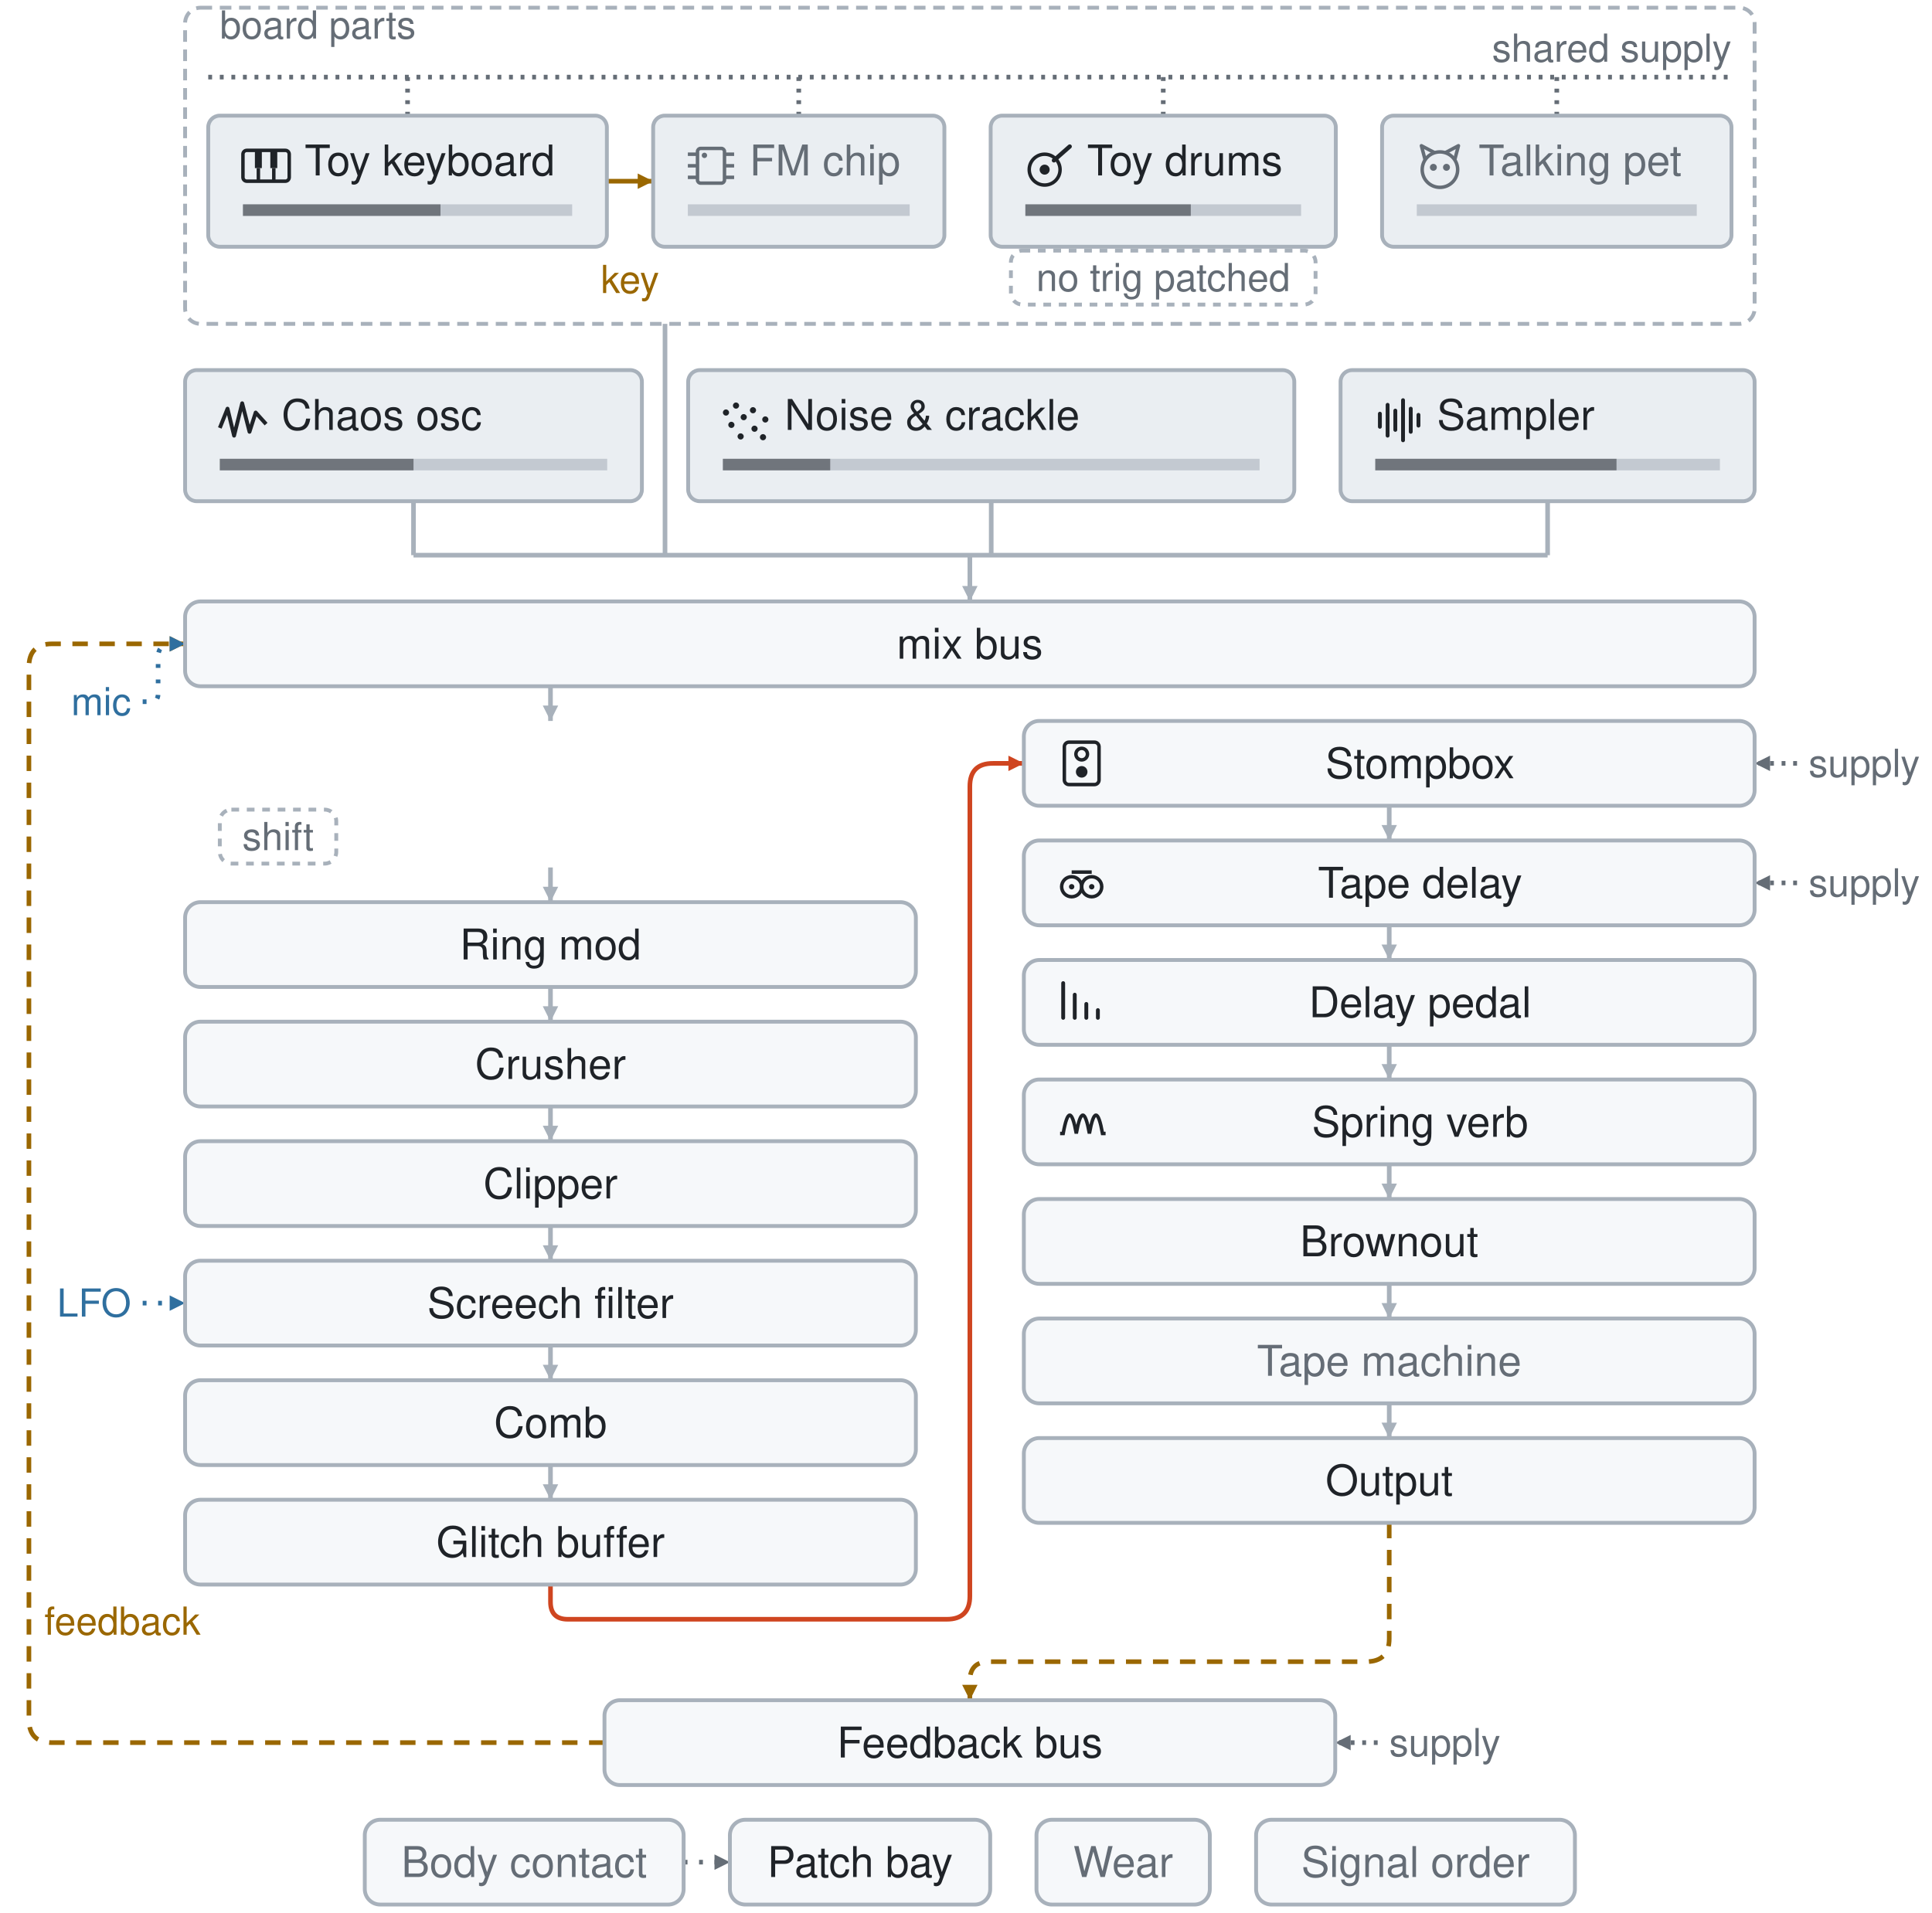
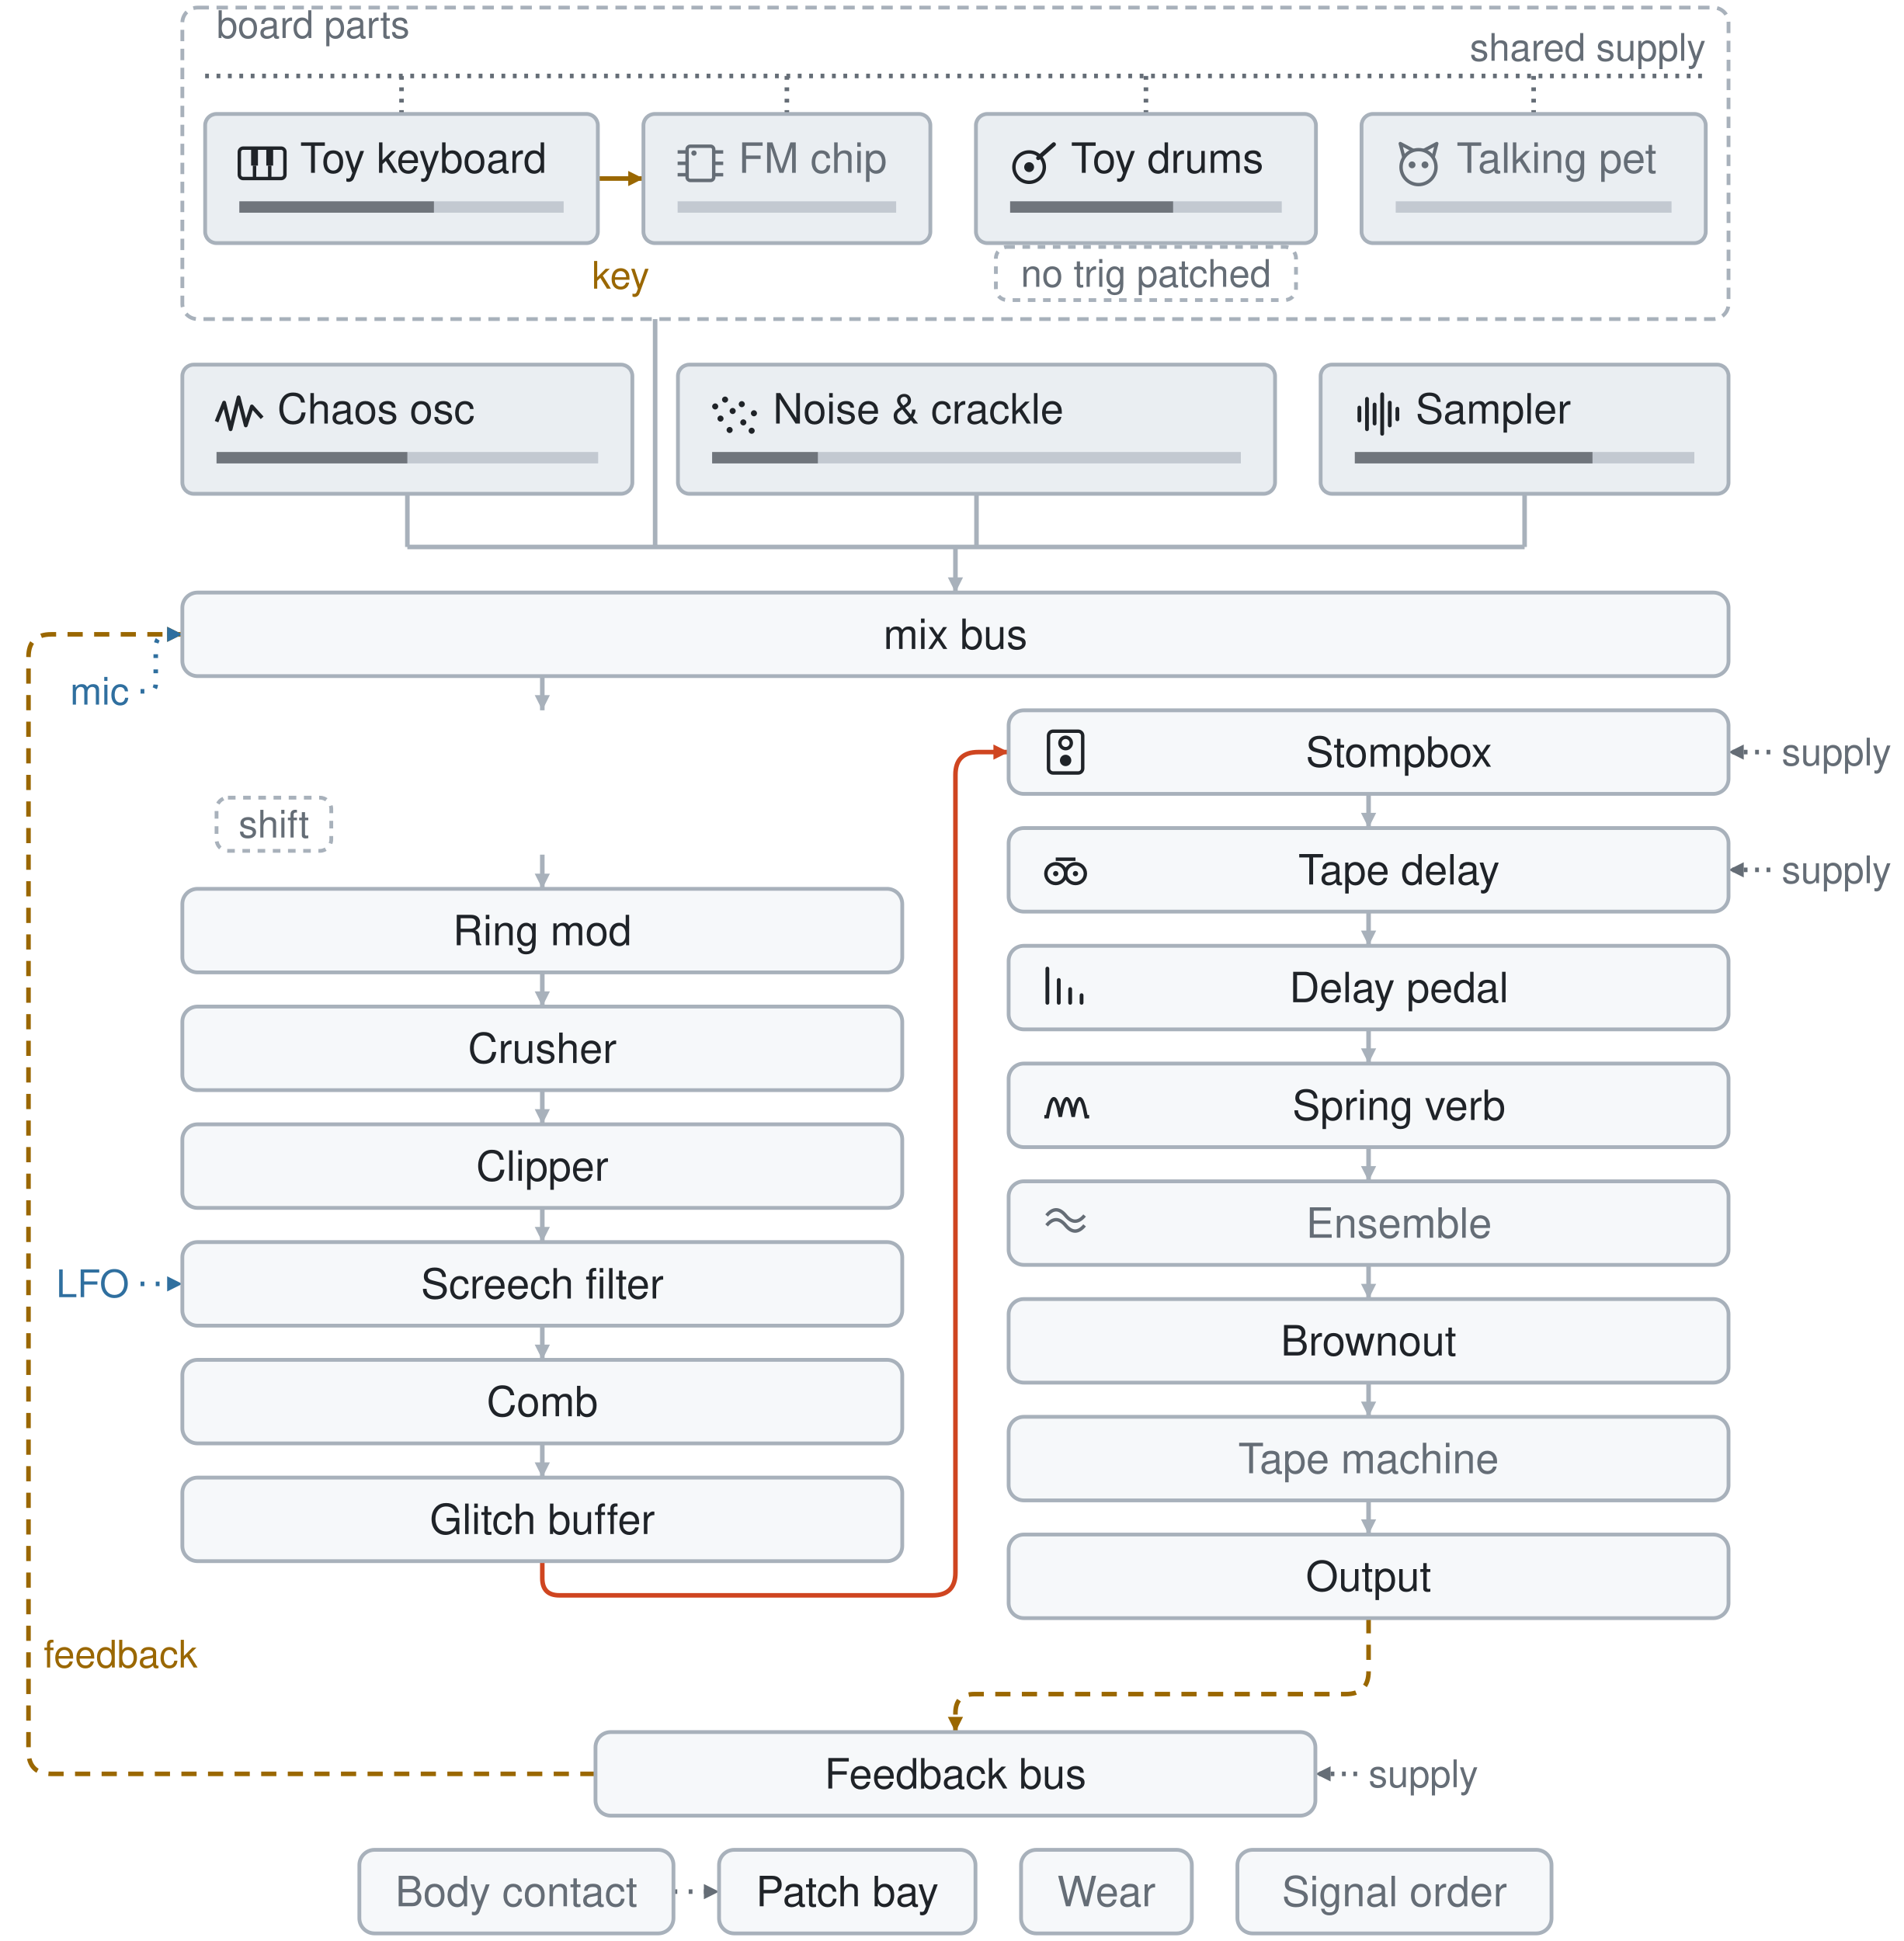
- <svg xmlns="http://www.w3.org/2000/svg" viewBox="0 0 501 496" width="501" height="496" font-family="Helvetica, Arial, sans-serif">
+ <svg xmlns="http://www.w3.org/2000/svg" viewBox="0 0 501 511" width="501" height="511" font-family="Helvetica, Arial, sans-serif">
  <g class="wire">
    <path class="line" d="M 54 20 L 449 20" fill="none" stroke="#656d76" stroke-width="1.2" stroke-dasharray="1 2" />
    <path class="head" d="" fill="#656d76" />
    <text x="449" y="16" fill="#656d76" font-size="10" text-anchor="end">shared supply</text>
  </g>
  <g class="wire">
    <path class="line" d="M 105.69 20 L 105.69 30" fill="none" stroke="#656d76" stroke-width="1.2" stroke-dasharray="1 2" />
    <path class="head" d="" fill="#656d76" />
  </g>
  <g class="wire">
    <path class="line" d="M 301.65 20 L 301.65 30" fill="none" stroke="#656d76" stroke-width="1.2" stroke-dasharray="1 2" />
    <path class="head" d="" fill="#656d76" />
  </g>
  <g class="wire">
    <path class="line" d="M 207.13 20 L 207.13 30" fill="none" stroke="#656d76" stroke-width="1.2" stroke-dasharray="1 2" />
    <path class="head" d="" fill="#656d76" />
  </g>
  <g class="wire">
    <path class="line" d="M 403.7 20 L 403.7 30" fill="none" stroke="#656d76" stroke-width="1.2" stroke-dasharray="1 2" />
    <path class="head" d="" fill="#656d76" />
  </g>
  <g class="wire">
    <path class="line" d="M 157.37 47 L 169.37 47" fill="none" stroke="#9a6700" stroke-width="1.2" />
    <path class="head" d="M 169.37 47 L 165.37 49 L 165.37 45 Z" fill="#9a6700" />
    <text x="163.372" y="76" fill="#9a6700" font-size="10" text-anchor="middle">key</text>
  </g>
  <g class="wire">
    <path class="line" d="M 172.45 84 L 172.45 144" fill="none" stroke="#a8b1bb" stroke-width="1.2" />
    <path class="head" d="" fill="#a8b1bb" />
  </g>
  <g class="wire">
    <path class="line" d="M 107.23 130 L 107.23 144" fill="none" stroke="#a8b1bb" stroke-width="1.2" />
    <path class="head" d="" fill="#a8b1bb" />
  </g>
  <g class="wire">
    <path class="line" d="M 257.04 130 L 257.04 144" fill="none" stroke="#a8b1bb" stroke-width="1.2" />
    <path class="head" d="" fill="#a8b1bb" />
  </g>
  <g class="wire">
    <path class="line" d="M 401.32 130 L 401.32 144" fill="none" stroke="#a8b1bb" stroke-width="1.2" />
    <path class="head" d="" fill="#a8b1bb" />
  </g>
  <g class="wire">
    <path class="line" d="M 107.23 144 L 401.32 144" fill="none" stroke="#a8b1bb" stroke-width="1.2" />
    <path class="head" d="" fill="#a8b1bb" />
  </g>
  <g class="wire">
    <path class="line" d="M 251.5 144 L 251.5 156" fill="none" stroke="#a8b1bb" stroke-width="1.2" />
    <path class="head" d="M 251.5 156 L 249.5 152 L 253.5 152 Z" fill="#a8b1bb" />
  </g>
  <g class="wire">
    <path class="line" d="M 142.75 178 L 142.75 187" fill="none" stroke="#a8b1bb" stroke-width="1.2" />
    <path class="head" d="M 142.75 187 L 140.75 183 L 144.75 183 Z" fill="#a8b1bb" />
  </g>
  <g class="wire">
    <path class="line" d="M 142.75 225 L 142.75 234" fill="none" stroke="#a8b1bb" stroke-width="1.2" />
    <path class="head" d="M 142.75 234 L 140.75 230 L 144.75 230 Z" fill="#a8b1bb" />
  </g>
  <g class="wire">
    <path class="line" d="M 142.75 256 L 142.75 265" fill="none" stroke="#a8b1bb" stroke-width="1.2" />
    <path class="head" d="M 142.75 265 L 140.75 261 L 144.75 261 Z" fill="#a8b1bb" />
  </g>
  <g class="wire">
    <path class="line" d="M 142.75 287 L 142.75 296" fill="none" stroke="#a8b1bb" stroke-width="1.2" />
    <path class="head" d="M 142.75 296 L 140.75 292 L 144.75 292 Z" fill="#a8b1bb" />
  </g>
  <g class="wire">
    <path class="line" d="M 142.75 318 L 142.75 327" fill="none" stroke="#a8b1bb" stroke-width="1.2" />
    <path class="head" d="M 142.75 327 L 140.75 323 L 144.75 323 Z" fill="#a8b1bb" />
  </g>
  <g class="wire">
    <path class="line" d="M 142.75 349 L 142.75 358" fill="none" stroke="#a8b1bb" stroke-width="1.2" />
    <path class="head" d="M 142.75 358 L 140.75 354 L 144.75 354 Z" fill="#a8b1bb" />
  </g>
  <g class="wire">
    <path class="line" d="M 142.75 380 L 142.75 389" fill="none" stroke="#a8b1bb" stroke-width="1.2" />
    <path class="head" d="M 142.75 389 L 140.75 385 L 144.75 385 Z" fill="#a8b1bb" />
  </g>
  <g class="wire">
    <path class="line" d="M 360.25 209 L 360.25 218" fill="none" stroke="#a8b1bb" stroke-width="1.2" />
    <path class="head" d="M 360.25 218 L 358.25 214 L 362.25 214 Z" fill="#a8b1bb" />
  </g>
  <g class="wire">
    <path class="line" d="M 360.25 240 L 360.25 249" fill="none" stroke="#a8b1bb" stroke-width="1.2" />
    <path class="head" d="M 360.25 249 L 358.25 245 L 362.25 245 Z" fill="#a8b1bb" />
  </g>
  <g class="wire">
    <path class="line" d="M 360.25 271 L 360.25 280" fill="none" stroke="#a8b1bb" stroke-width="1.2" />
    <path class="head" d="M 360.25 280 L 358.25 276 L 362.25 276 Z" fill="#a8b1bb" />
  </g>
  <g class="wire">
    <path class="line" d="M 360.25 302 L 360.25 311" fill="none" stroke="#a8b1bb" stroke-width="1.2" />
    <path class="head" d="M 360.25 311 L 358.25 307 L 362.25 307 Z" fill="#a8b1bb" />
  </g>
  <g class="wire">
    <path class="line" d="M 360.25 333 L 360.25 342" fill="none" stroke="#a8b1bb" stroke-width="1.2" />
    <path class="head" d="M 360.25 342 L 358.25 338 L 362.25 338 Z" fill="#a8b1bb" />
  </g>
  <g class="wire">
    <path class="line" d="M 360.25 364 L 360.25 373" fill="none" stroke="#a8b1bb" stroke-width="1.2" />
    <path class="head" d="M 360.25 373 L 358.25 369 L 362.25 369 Z" fill="#a8b1bb" />
  </g>
  <g class="wire">
+     <path class="line" d="M 360.25 395 L 360.25 404" fill="none" stroke="#a8b1bb" stroke-width="1.2" />
+     <path class="head" d="M 360.25 404 L 358.25 400 L 362.25 400 Z" fill="#a8b1bb" />
+   </g>
+   <g class="wire">
    <path class="line" d="M 142.75 411 L 142.75 415.5 Q 142.75 420 147.25 420 L 245.5 420 Q 251.5 420 251.5 414 L 251.5 204 Q 251.5 198 257.5 198 L 265.5 198" fill="none" stroke="#cf4520" stroke-width="1.2" />
    <path class="head" d="M 265.5 198 L 261.5 200 L 261.5 196 Z" fill="#cf4520" />
  </g>
  <g class="wire">
-     <path class="line" d="M 360.25 395 L 360.25 425 Q 360.25 431 354.25 431 L 256.5 431 Q 251.5 431 251.5 436 L 251.5 441" fill="none" stroke="#9a6700" stroke-width="1.2" stroke-dasharray="4 3" />
-     <path class="head" d="M 251.5 441 L 249.5 437 L 253.5 437 Z" fill="#9a6700" />
-   </g>
-   <g class="wire">
-     <path class="line" d="M 156.75 452 L 13.5 452 Q 7.5 452 7.5 446 L 7.5 173 Q 7.5 167 13.5 167 L 48 167" fill="none" stroke="#9a6700" stroke-width="1.2" stroke-dasharray="4 3" />
+     <path class="line" d="M 360.25 426 L 360.25 440 Q 360.25 446 354.25 446 L 256.5 446 Q 251.5 446 251.5 451 L 251.5 456" fill="none" stroke="#9a6700" stroke-width="1.2" stroke-dasharray="4 3" />
+     <path class="head" d="M 251.5 456 L 249.5 452 L 253.5 452 Z" fill="#9a6700" />
+   </g>
+   <g class="wire">
+     <path class="line" d="M 156.75 467 L 13.5 467 Q 7.5 467 7.5 461 L 7.5 173 Q 7.5 167 13.5 167 L 48 167" fill="none" stroke="#9a6700" stroke-width="1.2" stroke-dasharray="4 3" />
    <path class="head" d="M 48 167 L 44 169 L 44 165 Z" fill="#9a6700" />
-     <text x="11.5" y="424" fill="#9a6700" font-size="10" text-anchor="start">feedback</text>
-   </g>
-   <g class="wire">
-     <path class="line" d="M 177.28 483 L 189.28 483" fill="none" stroke="#656d76" stroke-width="1.2" stroke-dasharray="1 3" />
-     <path class="head" d="M 189.28 483 L 185.28 485 L 185.28 481 Z" fill="#656d76" />
+     <text x="11.5" y="439" fill="#9a6700" font-size="10" text-anchor="start">feedback</text>
+   </g>
+   <g class="wire">
+     <path class="line" d="M 177.28 498 L 189.28 498" fill="none" stroke="#656d76" stroke-width="1.2" stroke-dasharray="1 3" />
+     <path class="head" d="M 189.28 498 L 185.28 500 L 185.28 496 Z" fill="#656d76" />
  </g>
  <g class="wire">
    <path class="line" d="M 37 182 L 39 182 Q 41 182 41 180 L 41 170.5 Q 41 167 44.5 167 L 48 167" fill="none" stroke="#2f6f9f" stroke-width="1.2" stroke-dasharray="1 3" />
    <path class="head" d="M 48 167 L 44 169 L 44 165 Z" fill="#2f6f9f" />
  </g>
  <g class="wire">
    <path class="line" d="M 466 198 L 455 198" fill="none" stroke="#656d76" stroke-width="1.2" stroke-dasharray="1 2" />
    <path class="head" d="M 455 198 L 459 196 L 459 200 Z" fill="#656d76" />
  </g>
  <g class="wire">
    <path class="line" d="M 466 229 L 455 229" fill="none" stroke="#656d76" stroke-width="1.2" stroke-dasharray="1 2" />
    <path class="head" d="M 455 229 L 459 227 L 459 231 Z" fill="#656d76" />
  </g>
  <g class="wire">
    <path class="line" d="M 37 338 L 48 338" fill="none" stroke="#2f6f9f" stroke-width="1.2" stroke-dasharray="1 3" />
    <path class="head" d="M 48 338 L 44 340 L 44 336 Z" fill="#2f6f9f" />
  </g>
  <g class="wire">
-     <path class="line" d="M 357.25 452 L 346.25 452" fill="none" stroke="#656d76" stroke-width="1.2" stroke-dasharray="1 2" />
-     <path class="head" d="M 346.25 452 L 350.25 450 L 350.25 454 Z" fill="#656d76" />
+     <path class="line" d="M 357.25 467 L 346.25 467" fill="none" stroke="#656d76" stroke-width="1.2" stroke-dasharray="1 2" />
+     <path class="head" d="M 346.25 467 L 350.25 465 L 350.25 469 Z" fill="#656d76" />
  </g>
  <g class="node">
    <rect x="48" y="2" width="407" height="82" rx="4" fill="none" stroke="#a8b1bb" stroke-dasharray="3 2" />
    <text x="57" y="10" fill="#656d76" font-size="10" text-anchor="start">board parts</text>
  </g>
  <g class="node">
    <rect class="box" x="54" y="30" width="103.372" height="34" rx="3" fill="#eaeef2" stroke="#a8b1bb" stroke-width="1" />
    <g class="glyph">
      <rect x="63" y="39" width="12" height="8" rx="1" fill="none" stroke="#1f2328" stroke-width="0.9" />
      <path d="M 67 43.6 V 47 M 71 43.6 V 47" stroke="#1f2328" stroke-width="0.9" />
      <rect x="66.1" y="39" width="1.8" height="4.6" fill="#1f2328" />
      <rect x="70.1" y="39" width="1.8" height="4.6" fill="#1f2328" />
    </g>
    <text x="79" y="45.5" fill="#1f2328" font-size="11" text-anchor="start">Toy keyboard</text>
    <rect x="63" y="53" width="85.372" height="3" fill="#a8b1bb" fill-opacity="0.6" />
    <rect x="63" y="53" width="51.223" height="3" fill="#1f2328" fill-opacity="0.5" />
  </g>
  <g class="node">
    <rect class="box" x="256.895" y="30" width="89.502" height="34" rx="3" fill="#eaeef2" stroke="#a8b1bb" stroke-width="1" />
    <g class="glyph">
      <circle cx="270.895" cy="44" r="4" fill="none" stroke="#1f2328" stroke-width="0.9" />
      <circle cx="270.895" cy="44" r="1.3" fill="#1f2328" />
      <path d="M 277.395 38 L 273.295 41.6" stroke="#1f2328" stroke-width="1.1" stroke-linecap="round" />
    </g>
    <text x="281.895" y="45.5" fill="#1f2328" font-size="11" text-anchor="start">Toy drums</text>
    <rect x="265.895" y="53" width="71.502" height="3" fill="#a8b1bb" fill-opacity="0.6" />
    <rect x="265.895" y="53" width="42.901" height="3" fill="#1f2328" fill-opacity="0.5" />
  </g>
  <g class="node">
    <rect class="box" x="169.372" y="30" width="75.523" height="34" rx="3" fill="#eaeef2" stroke="#a8b1bb" stroke-width="1" />
    <g class="glyph">
      <rect x="180.872" y="38.5" width="7" height="9" rx="0.8" fill="none" stroke="#656d76" stroke-width="0.9" />
      <path d="M 178.372 40 h 2.5 M 187.872 40 h 2.5 M 178.372 43 h 2.5 M 187.872 43 h 2.5 M 178.372 46 h 2.5 M 187.872 46 h 2.5" stroke="#656d76" stroke-width="0.9" />
      <circle cx="182.672" cy="40.3" r="0.7" fill="#656d76" />
    </g>
    <text x="194.372" y="45.5" fill="#656d76" font-size="11" text-anchor="start">FM chip</text>
    <rect x="178.372" y="53" width="57.523" height="3" fill="#a8b1bb" fill-opacity="0.6" />
  </g>
  <g class="node">
    <rect class="box" x="358.397" y="30" width="90.603" height="34" rx="3" fill="#eaeef2" stroke="#a8b1bb" stroke-width="1" />
    <g class="glyph">
      <path d="M 369.597 41.6 L 368.597 37.8 L 371.997 39.6 M 377.197 41.6 L 378.197 37.8 L 374.797 39.6" fill="none" stroke="#656d76" stroke-width="0.9" stroke-linejoin="round" />
      <circle cx="373.397" cy="44" r="4.6" fill="none" stroke="#656d76" stroke-width="0.9" />
      <circle cx="371.697" cy="43.4" r="0.9" fill="#656d76" />
      <circle cx="375.097" cy="43.4" r="0.9" fill="#656d76" />
    </g>
    <text x="383.397" y="45.5" fill="#656d76" font-size="11" text-anchor="start">Talking pet</text>
    <rect x="367.397" y="53" width="72.603" height="3" fill="#a8b1bb" fill-opacity="0.6" />
  </g>
  <g class="node">
    <rect class="box" x="48" y="96" width="118.455" height="34" rx="3" fill="#eaeef2" stroke="#a8b1bb" stroke-width="1" />
    <g class="glyph">
      <path d="M 57 111 L 59 106 L 60.7 113 L 62.8 104.6 L 64.7 112 L 66.3 107 L 69 110" fill="none" stroke="#1f2328" stroke-width="1" stroke-linejoin="round" />
    </g>
    <text x="73" y="111.5" fill="#1f2328" font-size="11" text-anchor="start">Chaos osc</text>
    <rect x="57" y="119" width="100.455" height="3" fill="#a8b1bb" fill-opacity="0.6" />
    <rect x="57" y="119" width="50.227" height="3" fill="#1f2328" fill-opacity="0.5" />
  </g>
  <g class="node">
    <rect class="box" x="178.455" y="96" width="157.176" height="34" rx="3" fill="#eaeef2" stroke="#a8b1bb" stroke-width="1" />
    <g class="glyph">
      <path d="M 188.255 106.2 a 0.8 0.8 0 1 0 0.01 0 M 190.855 104.4 a 0.8 0.8 0 1 0 0.01 0 M 189.655 109.4 a 0.8 0.8 0 1 0 0.01 0 M 192.855 107.4 a 0.8 0.8 0 1 0 0.01 0 M 192.055 112.4 a 0.8 0.8 0 1 0 0.01 0 M 195.255 105.6 a 0.8 0.8 0 1 0 0.01 0 M 195.655 110.4 a 0.8 0.8 0 1 0 0.01 0 M 198.455 108 a 0.8 0.8 0 1 0 0.01 0 M 197.855 112.6 a 0.8 0.8 0 1 0 0.01 0" fill="#1f2328" />
    </g>
    <text x="203.455" y="111.5" fill="#1f2328" font-size="11" text-anchor="start">Noise &amp; crackle</text>
    <rect x="187.455" y="119" width="139.176" height="3" fill="#a8b1bb" fill-opacity="0.6" />
    <rect x="187.455" y="119" width="27.835" height="3" fill="#1f2328" fill-opacity="0.5" />
  </g>
  <g class="node">
    <rect class="box" x="347.63" y="96" width="107.37" height="34" rx="3" fill="#eaeef2" stroke="#a8b1bb" stroke-width="1" />
    <g class="glyph">
      <path d="M 357.83 107.3 v 3.4 M 359.83 105 v 8 M 361.83 106.5 v 5 M 363.83 103.8 v 10.4 M 365.83 106 v 6 M 367.83 107.6 v 2.8" stroke="#1f2328" stroke-width="1" stroke-linecap="round" />
    </g>
    <text x="372.63" y="111.5" fill="#1f2328" font-size="11" text-anchor="start">Sampler</text>
    <rect x="356.63" y="119" width="89.37" height="3" fill="#a8b1bb" fill-opacity="0.6" />
    <rect x="356.63" y="119" width="62.559" height="3" fill="#1f2328" fill-opacity="0.5" />
  </g>
  <g class="node">
    <rect class="box" x="48" y="156" width="407" height="22" rx="4" fill="#f6f8fa" stroke="#a8b1bb" stroke-width="1" />
    <text x="251.5" y="170.85" fill="#1f2328" font-size="11" text-anchor="middle">mix bus</text>
  </g>
  <g class="node" />
  <g class="node">
    <rect class="box" x="48" y="234" width="189.5" height="22" rx="4" fill="#f6f8fa" stroke="#a8b1bb" stroke-width="1" />
    <text x="142.75" y="248.85" fill="#1f2328" font-size="11" text-anchor="middle">Ring mod</text>
  </g>
  <g class="node">
    <rect class="box" x="48" y="265" width="189.5" height="22" rx="4" fill="#f6f8fa" stroke="#a8b1bb" stroke-width="1" />
    <text x="142.75" y="279.85" fill="#1f2328" font-size="11" text-anchor="middle">Crusher</text>
  </g>
  <g class="node">
    <rect class="box" x="48" y="296" width="189.5" height="22" rx="4" fill="#f6f8fa" stroke="#a8b1bb" stroke-width="1" />
    <text x="142.75" y="310.85" fill="#1f2328" font-size="11" text-anchor="middle">Clipper</text>
  </g>
  <g class="node">
    <rect class="box" x="48" y="327" width="189.5" height="22" rx="4" fill="#f6f8fa" stroke="#a8b1bb" stroke-width="1" />
    <text x="142.75" y="341.85" fill="#1f2328" font-size="11" text-anchor="middle">Screech filter</text>
  </g>
  <g class="node">
    <rect class="box" x="48" y="358" width="189.5" height="22" rx="4" fill="#f6f8fa" stroke="#a8b1bb" stroke-width="1" />
    <text x="142.75" y="372.85" fill="#1f2328" font-size="11" text-anchor="middle">Comb</text>
  </g>
  <g class="node">
    <rect class="box" x="48" y="389" width="189.5" height="22" rx="4" fill="#f6f8fa" stroke="#a8b1bb" stroke-width="1" />
    <text x="142.75" y="403.85" fill="#1f2328" font-size="11" text-anchor="middle">Glitch buffer</text>
  </g>
  <g class="node">
    <rect class="box" x="265.5" y="187" width="189.5" height="22" rx="4" fill="#f6f8fa" stroke="#a8b1bb" stroke-width="1" />
    <g class="glyph">
      <rect x="276" y="192.5" width="9" height="11" rx="1.2" fill="none" stroke="#1f2328" stroke-width="0.9" />
      <circle cx="280.5" cy="195.6" r="1.5" fill="none" stroke="#1f2328" stroke-width="0.9" />
      <circle cx="280.5" cy="200.2" r="1.5" fill="#1f2328" />
    </g>
    <text x="368.25" y="201.85" fill="#1f2328" font-size="11" text-anchor="middle">Stompbox</text>
  </g>
  <g class="node">
    <rect class="box" x="265.5" y="218" width="189.5" height="22" rx="4" fill="#f6f8fa" stroke="#a8b1bb" stroke-width="1" />
    <g class="glyph">
      <circle cx="277.9" cy="230" r="2.6" fill="none" stroke="#1f2328" stroke-width="0.9" />
      <circle cx="277.9" cy="230" r="0.7" fill="#1f2328" />
      <circle cx="283.1" cy="230" r="2.6" fill="none" stroke="#1f2328" stroke-width="0.9" />
      <circle cx="283.1" cy="230" r="0.7" fill="#1f2328" />
      <path d="M 277.9 226.2 H 283.1" stroke="#1f2328" stroke-width="0.9" />
    </g>
    <text x="368.25" y="232.85" fill="#1f2328" font-size="11" text-anchor="middle">Tape delay</text>
  </g>
  <g class="node">
    <rect class="box" x="265.5" y="249" width="189.5" height="22" rx="4" fill="#f6f8fa" stroke="#a8b1bb" stroke-width="1" />
    <g class="glyph">
      <path d="M 275.7 264 v -9 M 278.7 264 v -6 M 281.7 264 v -3.6 M 284.7 264 v -2" stroke="#1f2328" stroke-width="1" stroke-linecap="round" />
    </g>
    <text x="368.25" y="263.85" fill="#1f2328" font-size="11" text-anchor="middle">Delay pedal</text>
  </g>
  <g class="node">
    <rect class="box" x="265.5" y="280" width="189.5" height="22" rx="4" fill="#f6f8fa" stroke="#a8b1bb" stroke-width="1" />
    <g class="glyph">
      <path d="M 274.9 294 h 0.8 q 1.7 -9.5 3.4 0 q 1.7 -9.5 3.4 0 q 1.7 -9.5 3.4 0 h 0.8" fill="none" stroke="#1f2328" stroke-width="0.9" />
    </g>
    <text x="368.25" y="294.85" fill="#1f2328" font-size="11" text-anchor="middle">Spring verb</text>
  </g>
  <g class="node">
    <rect class="box" x="265.5" y="311" width="189.5" height="22" rx="4" fill="#f6f8fa" stroke="#a8b1bb" stroke-width="1" />
-     <text x="360.25" y="325.85" fill="#1f2328" font-size="11" text-anchor="middle">Brownout</text>
+     <g class="glyph">
+       <path d="M 275.5 320 q 2.5 -3 5 0 q 2.5 3 5 0" fill="none" stroke="#656d76" stroke-width="0.9" />
+       <path d="M 275.5 322.6 q 2.5 -3 5 0 q 2.5 3 5 0" fill="none" stroke="#656d76" stroke-width="0.9" />
+     </g>
+     <text x="368.25" y="325.85" fill="#656d76" font-size="11" text-anchor="middle">Ensemble</text>
  </g>
  <g class="node">
    <rect class="box" x="265.5" y="342" width="189.5" height="22" rx="4" fill="#f6f8fa" stroke="#a8b1bb" stroke-width="1" />
-     <text x="360.25" y="356.85" fill="#656d76" font-size="11" text-anchor="middle">Tape machine</text>
+     <text x="360.25" y="356.85" fill="#1f2328" font-size="11" text-anchor="middle">Brownout</text>
  </g>
  <g class="node">
    <rect class="box" x="265.5" y="373" width="189.5" height="22" rx="4" fill="#f6f8fa" stroke="#a8b1bb" stroke-width="1" />
-     <text x="360.25" y="387.85" fill="#1f2328" font-size="11" text-anchor="middle">Output</text>
-   </g>
-   <g class="node">
-     <rect class="box" x="156.75" y="441" width="189.5" height="22" rx="4" fill="#f6f8fa" stroke="#a8b1bb" stroke-width="1" />
-     <text x="251.5" y="455.85" fill="#1f2328" font-size="11" text-anchor="middle">Feedback bus</text>
-   </g>
-   <g class="node">
-     <rect class="box" x="94.595" y="472" width="82.68" height="22" rx="4" fill="#f6f8fa" stroke="#a8b1bb" stroke-width="1" />
-     <text x="135.935" y="486.85" fill="#656d76" font-size="11" text-anchor="middle">Body contact</text>
-   </g>
-   <g class="node">
-     <rect class="box" x="189.275" y="472" width="67.5" height="22" rx="4" fill="#f6f8fa" stroke="#a8b1bb" stroke-width="1" />
-     <text x="223.025" y="486.85" fill="#1f2328" font-size="11" text-anchor="middle">Patch bay</text>
-   </g>
-   <g class="node">
-     <rect class="box" x="268.775" y="472" width="44.95" height="22" rx="4" fill="#f6f8fa" stroke="#a8b1bb" stroke-width="1" />
-     <text x="291.25" y="486.85" fill="#656d76" font-size="11" text-anchor="middle">Wear</text>
-   </g>
-   <g class="node">
-     <rect class="box" x="325.725" y="472" width="82.68" height="22" rx="4" fill="#f6f8fa" stroke="#a8b1bb" stroke-width="1" />
-     <text x="367.065" y="486.85" fill="#656d76" font-size="11" text-anchor="middle">Signal order</text>
+     <text x="360.25" y="387.85" fill="#656d76" font-size="11" text-anchor="middle">Tape machine</text>
+   </g>
+   <g class="node">
+     <rect class="box" x="265.5" y="404" width="189.5" height="22" rx="4" fill="#f6f8fa" stroke="#a8b1bb" stroke-width="1" />
+     <text x="360.25" y="418.85" fill="#1f2328" font-size="11" text-anchor="middle">Output</text>
+   </g>
+   <g class="node">
+     <rect class="box" x="156.75" y="456" width="189.5" height="22" rx="4" fill="#f6f8fa" stroke="#a8b1bb" stroke-width="1" />
+     <text x="251.5" y="470.85" fill="#1f2328" font-size="11" text-anchor="middle">Feedback bus</text>
+   </g>
+   <g class="node">
+     <rect class="box" x="94.595" y="487" width="82.68" height="22" rx="4" fill="#f6f8fa" stroke="#a8b1bb" stroke-width="1" />
+     <text x="135.935" y="501.85" fill="#656d76" font-size="11" text-anchor="middle">Body contact</text>
+   </g>
+   <g class="node">
+     <rect class="box" x="189.275" y="487" width="67.5" height="22" rx="4" fill="#f6f8fa" stroke="#a8b1bb" stroke-width="1" />
+     <text x="223.025" y="501.85" fill="#1f2328" font-size="11" text-anchor="middle">Patch bay</text>
+   </g>
+   <g class="node">
+     <rect class="box" x="268.775" y="487" width="44.95" height="22" rx="4" fill="#f6f8fa" stroke="#a8b1bb" stroke-width="1" />
+     <text x="291.25" y="501.85" fill="#656d76" font-size="11" text-anchor="middle">Wear</text>
+   </g>
+   <g class="node">
+     <rect class="box" x="325.725" y="487" width="82.68" height="22" rx="4" fill="#f6f8fa" stroke="#a8b1bb" stroke-width="1" />
+     <text x="367.065" y="501.85" fill="#656d76" font-size="11" text-anchor="middle">Signal order</text>
  </g>
  <g class="node">
    <rect class="box" x="57" y="210" width="30.2" height="14" rx="3" fill="none" stroke="#a8b1bb" stroke-dasharray="2 2" />
    <text x="72.1" y="220.5" fill="#656d76" font-size="10" text-anchor="middle">shift</text>
  </g>
  <g class="node">
    <rect class="box" x="262.146" y="65" width="79" height="14" rx="3" fill="none" stroke="#a8b1bb" stroke-dasharray="2 2" />
    <text x="301.646" y="75.5" fill="#656d76" font-size="10" text-anchor="middle">no trig patched</text>
  </g>
  <g class="tap">
    <text x="34" y="185.5" fill="#2f6f9f" font-size="10" text-anchor="end">mic</text>
  </g>
  <g class="tap">
    <text x="469" y="201.5" fill="#656d76" font-size="10" text-anchor="start">supply</text>
  </g>
  <g class="tap">
    <text x="469" y="232.5" fill="#656d76" font-size="10" text-anchor="start">supply</text>
  </g>
  <g class="tap">
    <text x="34" y="341.5" fill="#2f6f9f" font-size="10" text-anchor="end">LFO</text>
  </g>
  <g class="tap">
-     <text x="360.25" y="455.5" fill="#656d76" font-size="10" text-anchor="start">supply</text>
+     <text x="360.25" y="470.5" fill="#656d76" font-size="10" text-anchor="start">supply</text>
  </g>
</svg>
